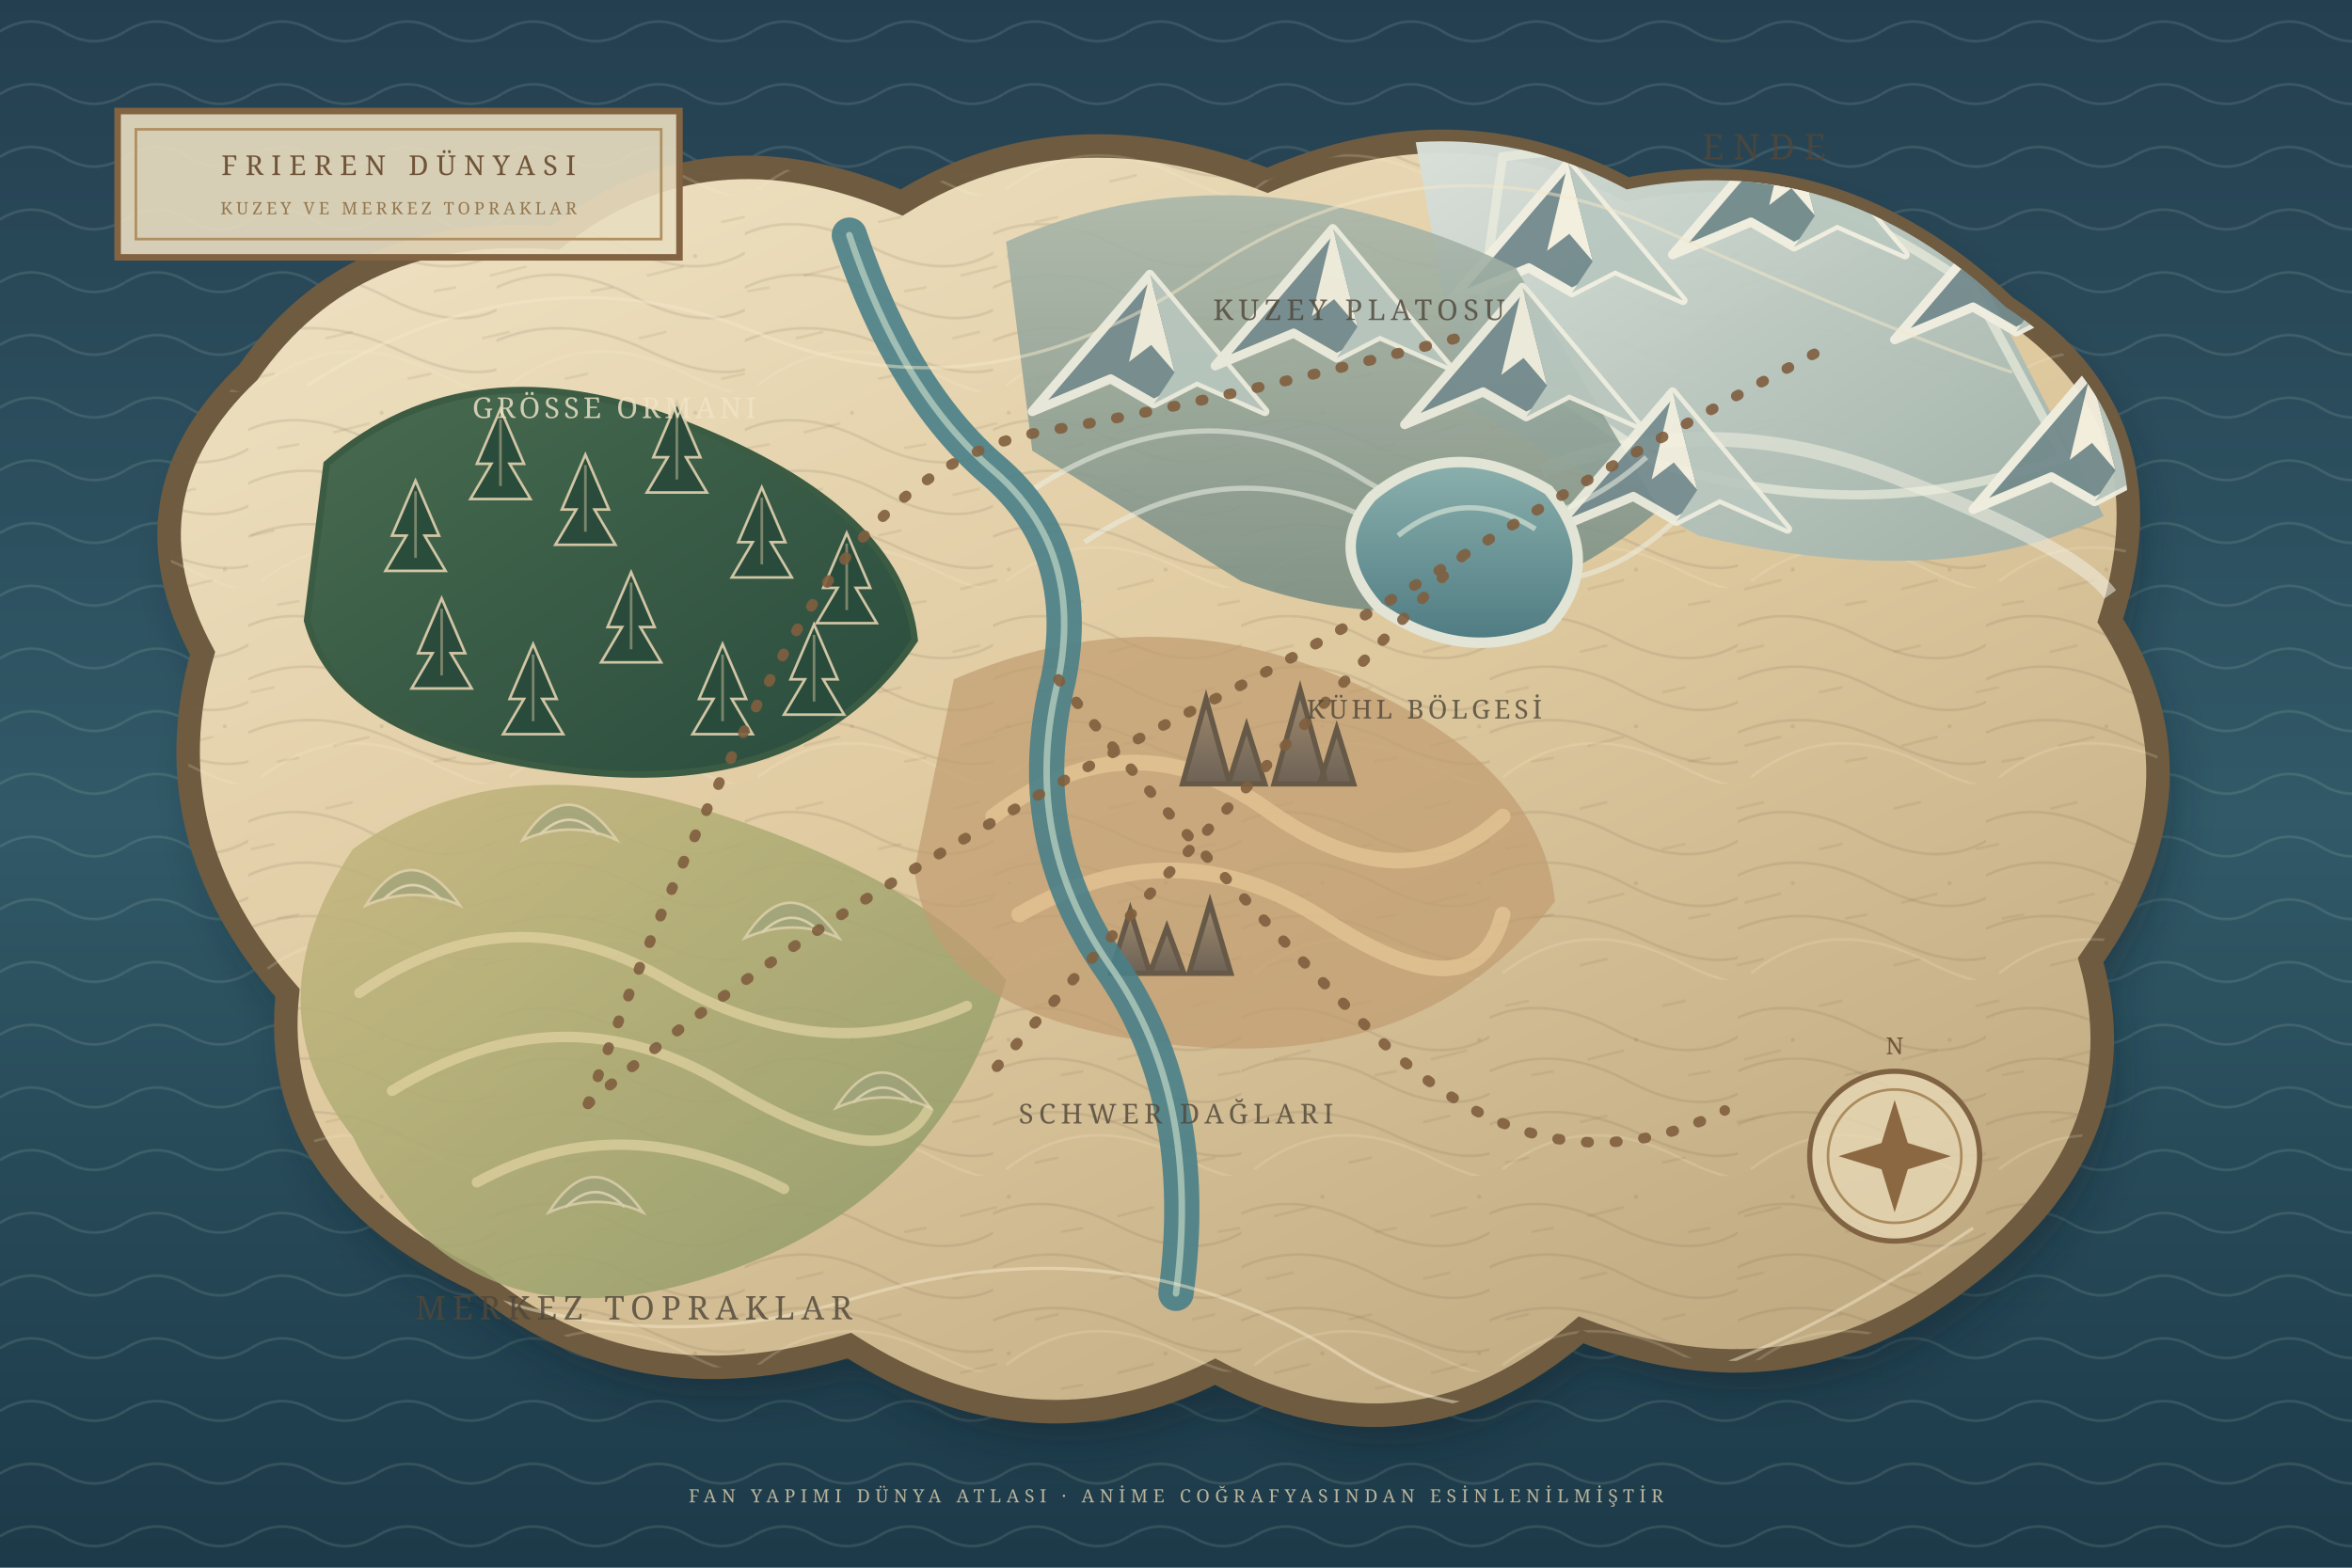
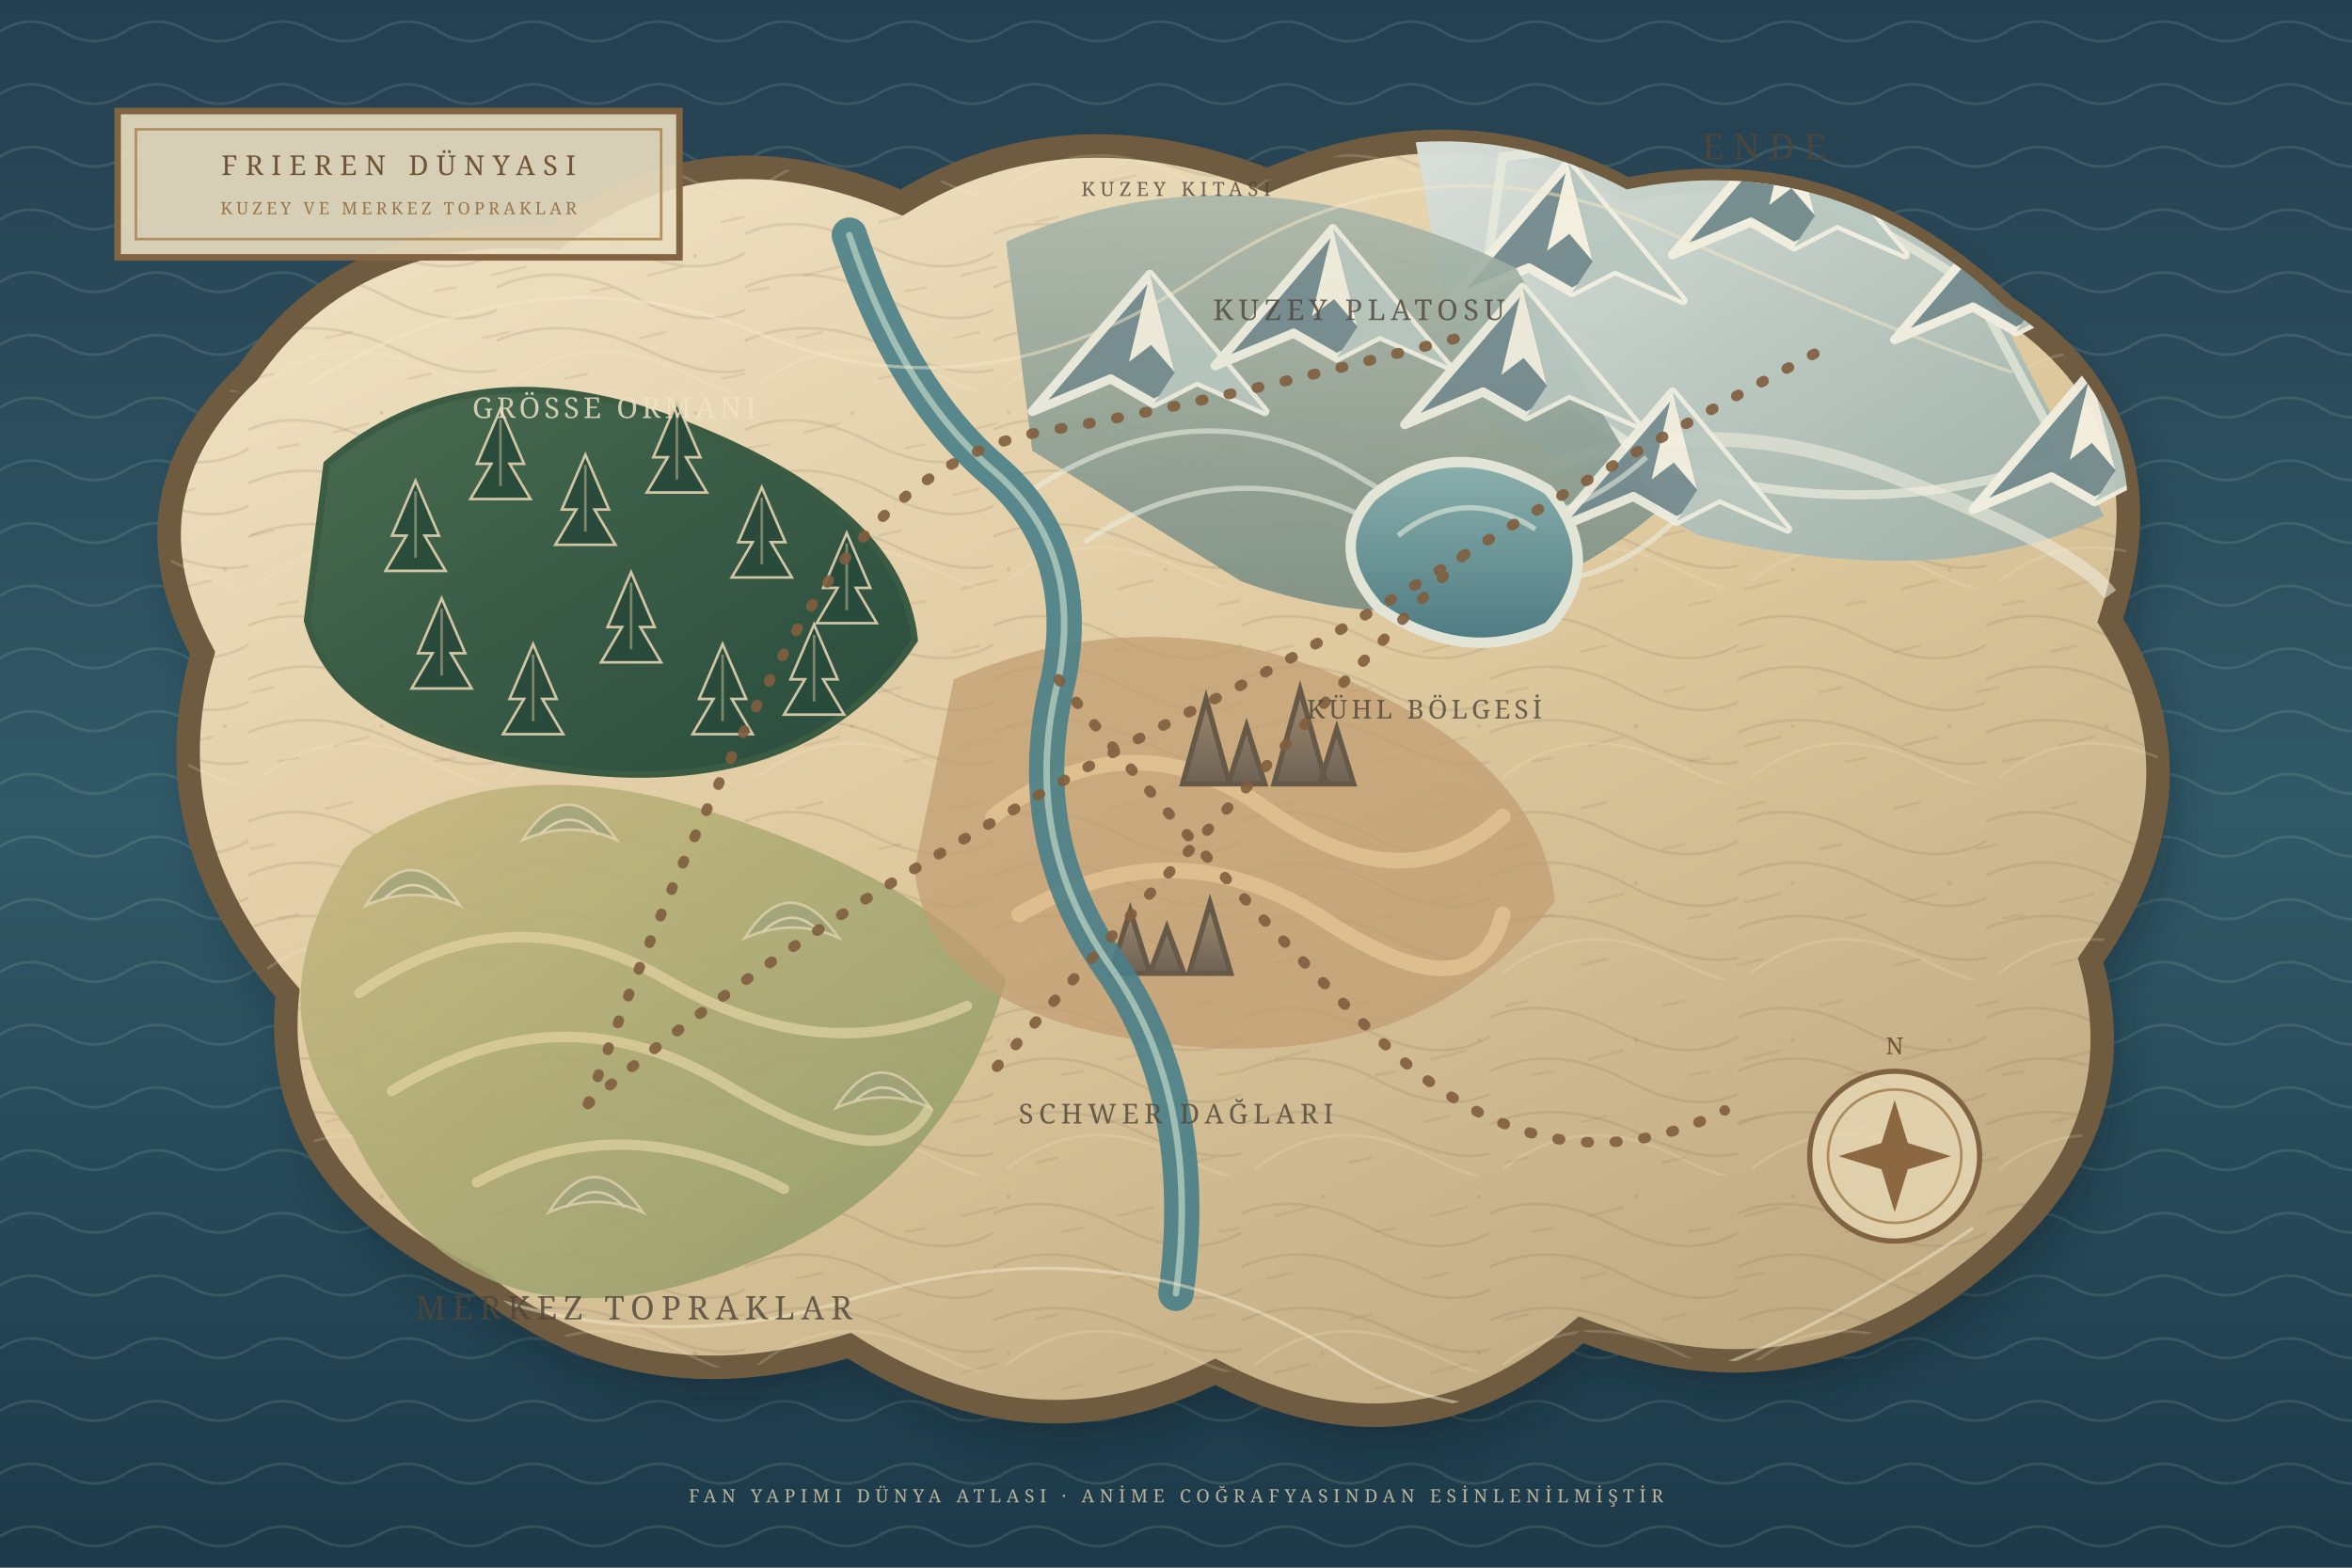
<svg xmlns="http://www.w3.org/2000/svg" viewBox="0 0 1800 1200" role="img" aria-labelledby="map-title map-desc">
  <defs>
    <linearGradient id="sea" x2="0" y2="1">
      <stop stop-color="#243f50" />
      <stop offset=".52" stop-color="#315967" />
      <stop offset="1" stop-color="#1c3948" />
    </linearGradient>
    <linearGradient id="land" x1=".15" y1="0" x2=".86" y2="1">
      <stop stop-color="#eee1c2" />
      <stop offset=".48" stop-color="#dfc99f" />
      <stop offset="1" stop-color="#bda77f" />
    </linearGradient>
    <linearGradient id="northland" x1="0" y1="0" x2="1" y2="1">
      <stop stop-color="#dbe3dc" />
      <stop offset=".55" stop-color="#b7c6bf" />
      <stop offset="1" stop-color="#9eafa8" />
    </linearGradient>
    <linearGradient id="highland" x1="0" y1="0" x2="0" y2="1">
      <stop stop-color="#a8b6aa" />
      <stop offset="1" stop-color="#778d83" />
    </linearGradient>
    <linearGradient id="forest" x1="0" y1="0" x2="1" y2="1">
      <stop stop-color="#486b4f" />
      <stop offset="1" stop-color="#294b3d" />
    </linearGradient>
    <linearGradient id="water" x2="0" y2="1">
      <stop stop-color="#8bb0ad" />
      <stop offset="1" stop-color="#4e7b82" />
    </linearGradient>
    <linearGradient id="golden" x1="0" y1="0" x2="1" y2="1">
      <stop stop-color="#c6b77d" />
      <stop offset="1" stop-color="#8c9a68" />
    </linearGradient>
    <linearGradient id="stone" x2="0" y2="1">
      <stop stop-color="#a18b6d" />
      <stop offset="1" stop-color="#6d6256" />
    </linearGradient>
    <pattern id="paper-grain" width="120" height="120" patternUnits="userSpaceOnUse">
      <path d="M9 19l21-5m42 36 18-4M15 91l28-7m49 19 17-3" stroke="#765d3d" stroke-opacity=".13" stroke-width="2" />
      <circle cx="52" cy="76" r="1.6" fill="#745a3b" opacity=".16" />
    </pattern>
    <pattern id="sea-lines" width="96" height="48" patternUnits="userSpaceOnUse">
      <path d="M0 24q24-15 48 0t48 0" fill="none" stroke="#b4c9bd" stroke-opacity=".16" stroke-width="2" />
    </pattern>
-     <pattern id="contours" width="190" height="150" patternUnits="userSpaceOnUse">
+     <pattern id="fine-contours" width="190" height="150" patternUnits="userSpaceOnUse">
      <path d="M-25 45Q25 2 95 38T210 28M-25 85Q35 40 105 77T215 68M-30 128Q35 80 115 118T220 108" fill="none" stroke="#74674f" stroke-opacity=".19" stroke-width="2" />
      <path d="M10 145Q70 98 145 136T230 126" fill="none" stroke="#f8edcf" stroke-opacity=".24" stroke-width="2" />
    </pattern>
    <filter id="land-shadow" x="-15%" y="-15%" width="130%" height="135%">
      <feGaussianBlur stdDeviation="17" />
    </filter>
    <filter id="soft-shadow" x="-30%" y="-30%" width="160%" height="160%">
      <feGaussianBlur stdDeviation="5" />
    </filter>
    <clipPath id="continent">
      <path d="M190 285Q270 170 425 182Q540 90 690 155Q815 78 970 138Q1115 75 1245 145Q1405 112 1535 235Q1665 320 1615 475Q1695 600 1600 735Q1640 875 1500 980Q1370 1080 1210 1018Q1080 1130 930 1050Q790 1120 650 1030Q485 1080 365 980Q205 905 220 760Q115 640 155 500Q90 380 190 285Z" />
    </clipPath>
    <g id="pine">
      <path d="M0 0l18-42 18 42h-11l16 27H-5L11 0z" fill="#294b3b" stroke="#d8cba9" stroke-width="2" />
      <path d="M18-34v51" stroke="#d7c69e" stroke-opacity=".5" stroke-width="2" />
    </g>
    <g id="hill">
      <path d="M0 28Q34-26 72 28Q37 12 0 28Z" fill="#9da17b" stroke="#e5d6b5" stroke-width="2" />
      <path d="M13 24Q36 1 58 24" fill="none" stroke="#e8dcc2" stroke-width="2" />
    </g>
    <g id="peak">
      <path d="M0 105L90 0 178 105 126 82 93 99 60 80Z" fill="#738a8d" stroke="#f0eee0" stroke-width="7" stroke-linejoin="round" />
      <path d="M90 0L74 67 91 54 109 75Z" fill="#f4f0df" />
      <path d="M90 0L178 105 126 82 93 99 109 75Z" fill="#b8c7bf" />
    </g>
  </defs>
  <rect width="1800" height="1200" fill="url(#sea)" />
  <rect width="1800" height="1200" fill="url(#sea-lines)" />
  <path d="M190 285Q270 170 425 182Q540 90 690 155Q815 78 970 138Q1115 75 1245 145Q1405 112 1535 235Q1665 320 1615 475Q1695 600 1600 735Q1640 875 1500 980Q1370 1080 1210 1018Q1080 1130 930 1050Q790 1120 650 1030Q485 1080 365 980Q205 905 220 760Q115 640 155 500Q90 380 190 285Z" fill="#111e27" opacity=".42" filter="url(#land-shadow)" transform="translate(10 22)" />
  <path d="M190 285Q270 170 425 182Q540 90 690 155Q815 78 970 138Q1115 75 1245 145Q1405 112 1535 235Q1665 320 1615 475Q1695 600 1600 735Q1640 875 1500 980Q1370 1080 1210 1018Q1080 1130 930 1050Q790 1120 650 1030Q485 1080 365 980Q205 905 220 760Q115 640 155 500Q90 380 190 285Z" fill="url(#land)" stroke="#6e5b40" stroke-width="18" />
  <path d="M190 285Q270 170 425 182Q540 90 690 155Q815 78 970 138Q1115 75 1245 145Q1405 112 1535 235Q1665 320 1615 475Q1695 600 1600 735Q1640 875 1500 980Q1370 1080 1210 1018Q1080 1130 930 1050Q790 1120 650 1030Q485 1080 365 980Q205 905 220 760Q115 640 155 500Q90 380 190 285Z" fill="url(#paper-grain)" opacity=".86" />
  <g clip-path="url(#continent)">
-     <rect x="120" y="70" width="1600" height="1050" fill="url(#contours)" opacity=".8" />
+     <rect x="120" y="70" width="1600" height="1050" fill="url(#fine-contours)" opacity=".8" />
    <path d="M1080 90Q1290 65 1515 210L1610 395Q1490 455 1300 410L1120 310Z" fill="url(#northland)" opacity=".96" />
    <path d="M1150 120Q1330 95 1510 220L1580 350Q1430 405 1270 355L1130 260Z" fill="none" stroke="#eef0df" stroke-opacity=".65" stroke-width="7" />
    <g opacity=".95">
      <use href="#peak" x="1110" y="125" />
      <use href="#peak" x="1280" y="90" />
      <use href="#peak" x="1450" y="155" />
      <use href="#peak" x="1510" y="285" />
    </g>
    <path d="M1180 360Q1310 310 1450 365T1615 455" fill="none" stroke="#f0eee0" stroke-width="11" stroke-opacity=".55" />
    <path d="M770 185Q950 105 1160 205L1270 390Q1130 510 950 445L790 345Z" fill="url(#highland)" opacity=".88" />
    <g opacity=".9">
      <use href="#peak" x="790" y="210" />
      <use href="#peak" x="930" y="175" />
      <use href="#peak" x="1075" y="220" />
      <use href="#peak" x="1190" y="300" />
    </g>
    <g fill="none" stroke="#edf0e4" stroke-width="4" stroke-opacity=".55">
      <path d="M790 375Q920 290 1040 365T1260 350" />
      <path d="M830 415Q950 335 1070 410T1280 400" />
    </g>
    <path d="M250 355Q360 260 525 325T700 490Q620 610 440 590T235 475Z" fill="url(#forest)" stroke="#3b5b43" stroke-width="5" />
    <g opacity=".95">
      <use href="#pine" x="300" y="410" />
      <use href="#pine" x="365" y="355" />
      <use href="#pine" x="430" y="390" />
      <use href="#pine" x="500" y="350" />
      <use href="#pine" x="565" y="415" />
      <use href="#pine" x="630" y="450" />
      <use href="#pine" x="320" y="500" />
      <use href="#pine" x="390" y="535" />
      <use href="#pine" x="465" y="480" />
      <use href="#pine" x="535" y="535" />
      <use href="#pine" x="605" y="520" />
    </g>
    <path d="M270 650Q380 570 540 620T770 750Q720 925 535 980T270 870Q190 770 270 650Z" fill="url(#golden)" opacity=".88" />
    <g fill="none" stroke="#e8d8a8" stroke-width="8" stroke-linecap="round" opacity=".62">
      <path d="M275 760Q390 680 510 750T740 770" />
      <path d="M300 835Q430 755 555 830T710 850" />
      <path d="M365 905Q475 845 600 910" />
    </g>
    <g opacity=".7">
      <use href="#hill" x="280" y="665" />
      <use href="#hill" x="400" y="615" />
      <use href="#hill" x="570" y="690" />
      <use href="#hill" x="640" y="820" />
      <use href="#hill" x="420" y="900" />
    </g>
    <path d="M730 520Q880 455 1030 520T1190 690Q1090 820 900 800T700 665Z" fill="#c19c70" opacity=".72" />
    <g fill="none" stroke="#e8c998" stroke-width="12" stroke-linecap="round" opacity=".68">
      <path d="M760 625Q865 545 970 620T1150 625" />
      <path d="M780 700Q900 630 1015 705T1150 700" />
    </g>
    <g fill="url(#stone)" stroke="#665947" stroke-width="4">
      <path d="M905 600l18-65 18 65zM940 600l14-44 14 44zM975 600l20-72 20 72zM1010 600l13-42 13 42z" />
      <path d="M850 745l15-48 15 48zM880 745l13-35 13 35zM910 745l16-54 16 54z" />
    </g>
    <path d="M650 180Q690 300 760 360T810 520Q780 640 850 740T900 990" fill="none" stroke="#497f88" stroke-width="27" stroke-linecap="round" opacity=".9" />
    <path d="M650 180Q690 300 760 360T810 520Q780 640 850 740T900 990" fill="none" stroke="#b8d0c0" stroke-width="5" stroke-linecap="round" opacity=".75" />
    <path d="M1050 380Q1110 330 1185 375Q1230 430 1185 480Q1120 510 1055 465Q1015 420 1050 380Z" fill="url(#water)" stroke="#e2e4d5" stroke-width="8" />
    <path d="M1070 410Q1120 370 1175 405" fill="none" stroke="#d8e5d6" stroke-width="4" opacity=".65" />
    <g fill="none" stroke="#805e3e" stroke-width="8" stroke-linecap="round" stroke-dasharray="2 20" opacity=".9">
      <path d="M450 845Q560 750 700 665T920 540T1120 425T1390 270" />
      <path d="M450 845Q520 650 600 500T800 330T1130 255" />
      <path d="M810 520Q920 660 1050 790T1320 850" />
      <path d="M1120 425Q1020 530 920 640T760 820" />
    </g>
    <g fill="none" stroke="#f5e9c9" stroke-width="2.5" stroke-opacity=".5">
      <path d="M235 295Q410 185 580 255T920 210T1270 175T1540 285" />
      <path d="M220 920Q440 1060 650 995T1030 1040T1510 940" />
    </g>
  </g>
  <g font-family="Georgia,serif" fill="#4f4739" opacity=".82">
    <text x="1350" y="122" font-size="27" letter-spacing="7" text-anchor="middle">ENDE</text>
+     <text x="900" y="150" font-size="15" letter-spacing="4" text-anchor="middle">KUZEY KITASI</text>
    <text x="1040" y="245" font-size="22" letter-spacing="4" text-anchor="middle">KUZEY PLATOSU</text>
    <text x="1090" y="550" font-size="20" letter-spacing="3" text-anchor="middle">KÜHL BÖLGESİ</text>
    <text x="470" y="320" font-size="22" letter-spacing="3" text-anchor="middle" fill="#f0e4c7">GRÖSSE ORMANI</text>
    <text x="485" y="1010" font-size="25" letter-spacing="5" text-anchor="middle">MERKEZ TOPRAKLAR</text>
    <text x="900" y="860" font-size="21" letter-spacing="4" text-anchor="middle">SCHWER DAĞLARI</text>
  </g>
  <g transform="translate(1450 885)">
    <circle r="65" fill="#e8d8b6" fill-opacity=".78" stroke="#806342" stroke-width="4" />
    <circle r="51" fill="none" stroke="#aa8b5e" stroke-width="2" />
    <path d="M0-43L11-7 0 0-11-7zM43 0L7 11 0 0 7-11zM0 43L-11 7 0 0 11 7zM-43 0L-7-11 0 0-7 11z" fill="#8b6841" />
    <text y="-78" text-anchor="middle" fill="#745538" font-family="Georgia,serif" font-size="18">N</text>
  </g>
  <g transform="translate(90 85)">
    <path d="M0 0h430v112H0z" fill="#e9ddc0" fill-opacity=".9" stroke="#826342" stroke-width="5" />
    <path d="M14 14h402v84H14z" fill="none" stroke="#b08f60" stroke-width="2" />
    <text x="215" y="49" text-anchor="middle" font-family="Georgia,serif" font-size="21" letter-spacing="6" fill="#705438">FRIEREN DÜNYASI</text>
    <text x="215" y="79" text-anchor="middle" font-family="Georgia,serif" font-size="13" letter-spacing="3" fill="#94774e">KUZEY VE MERKEZ TOPRAKLAR</text>
  </g>
  <text x="900" y="1150" text-anchor="middle" font-family="Georgia,serif" font-size="14" letter-spacing="4" fill="#e1d1ae" opacity=".8">FAN YAPIMI DÜNYA ATLASI · ANİME COĞRAFYASINDAN ESİNLENİLMİŞTİR</text>
</svg>
